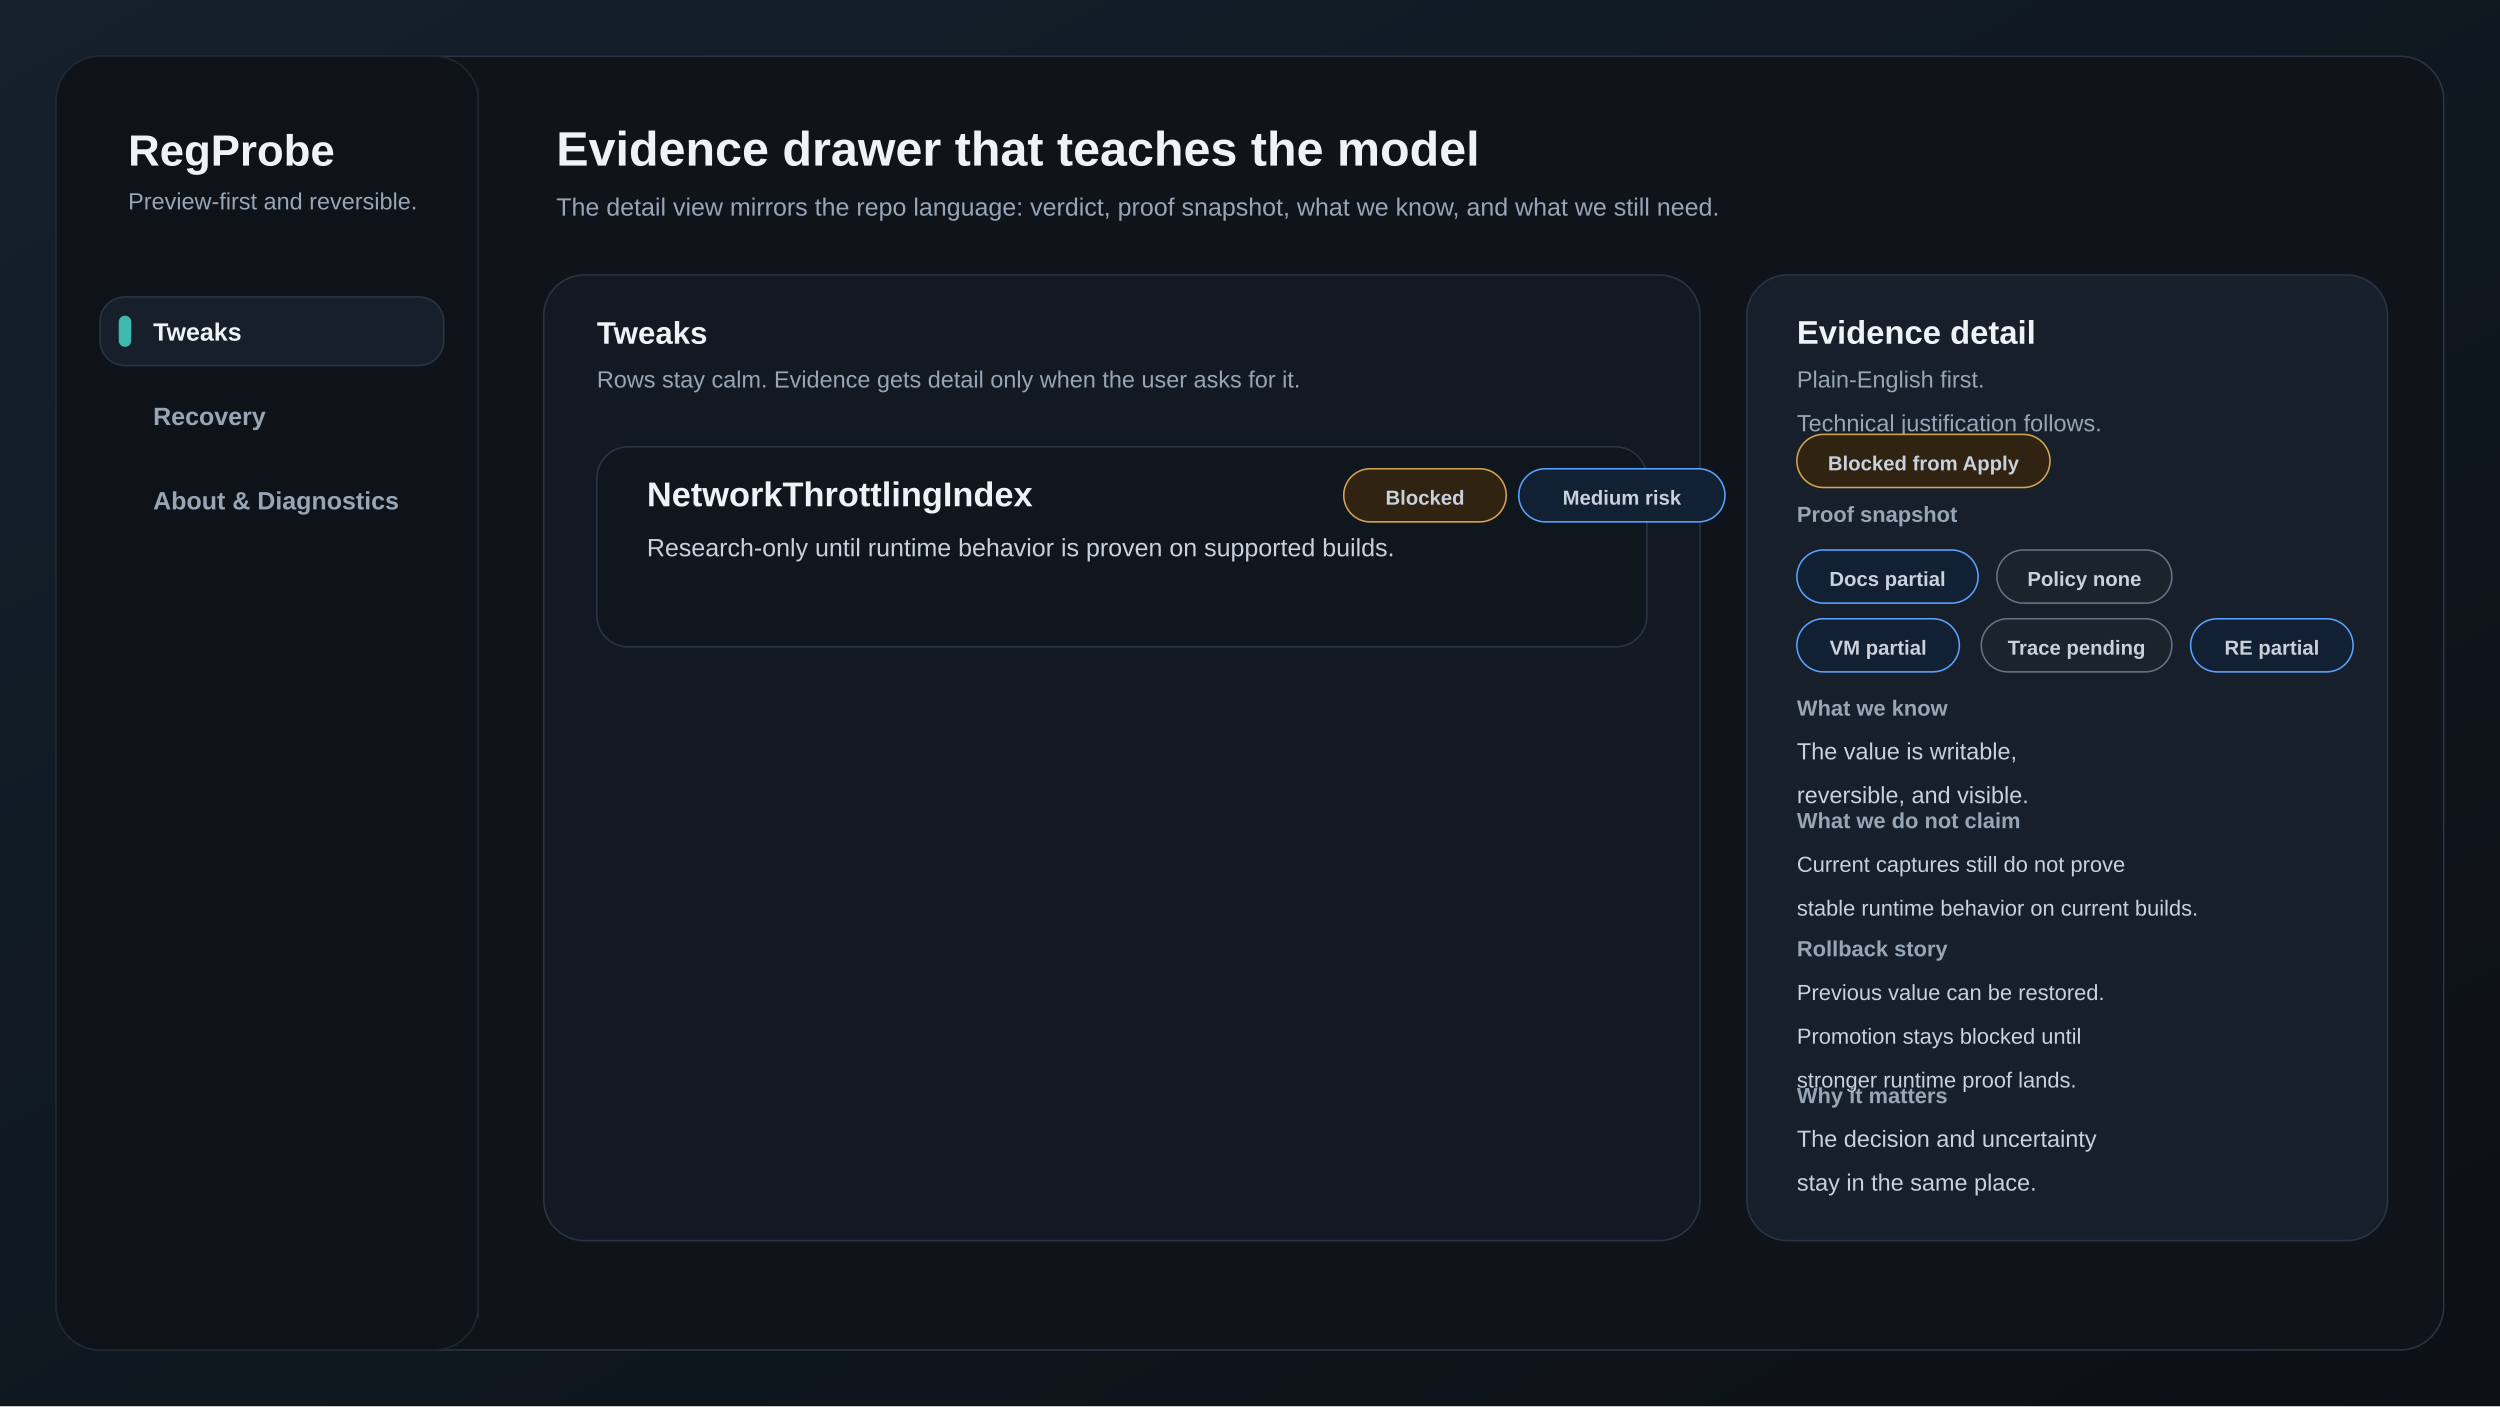
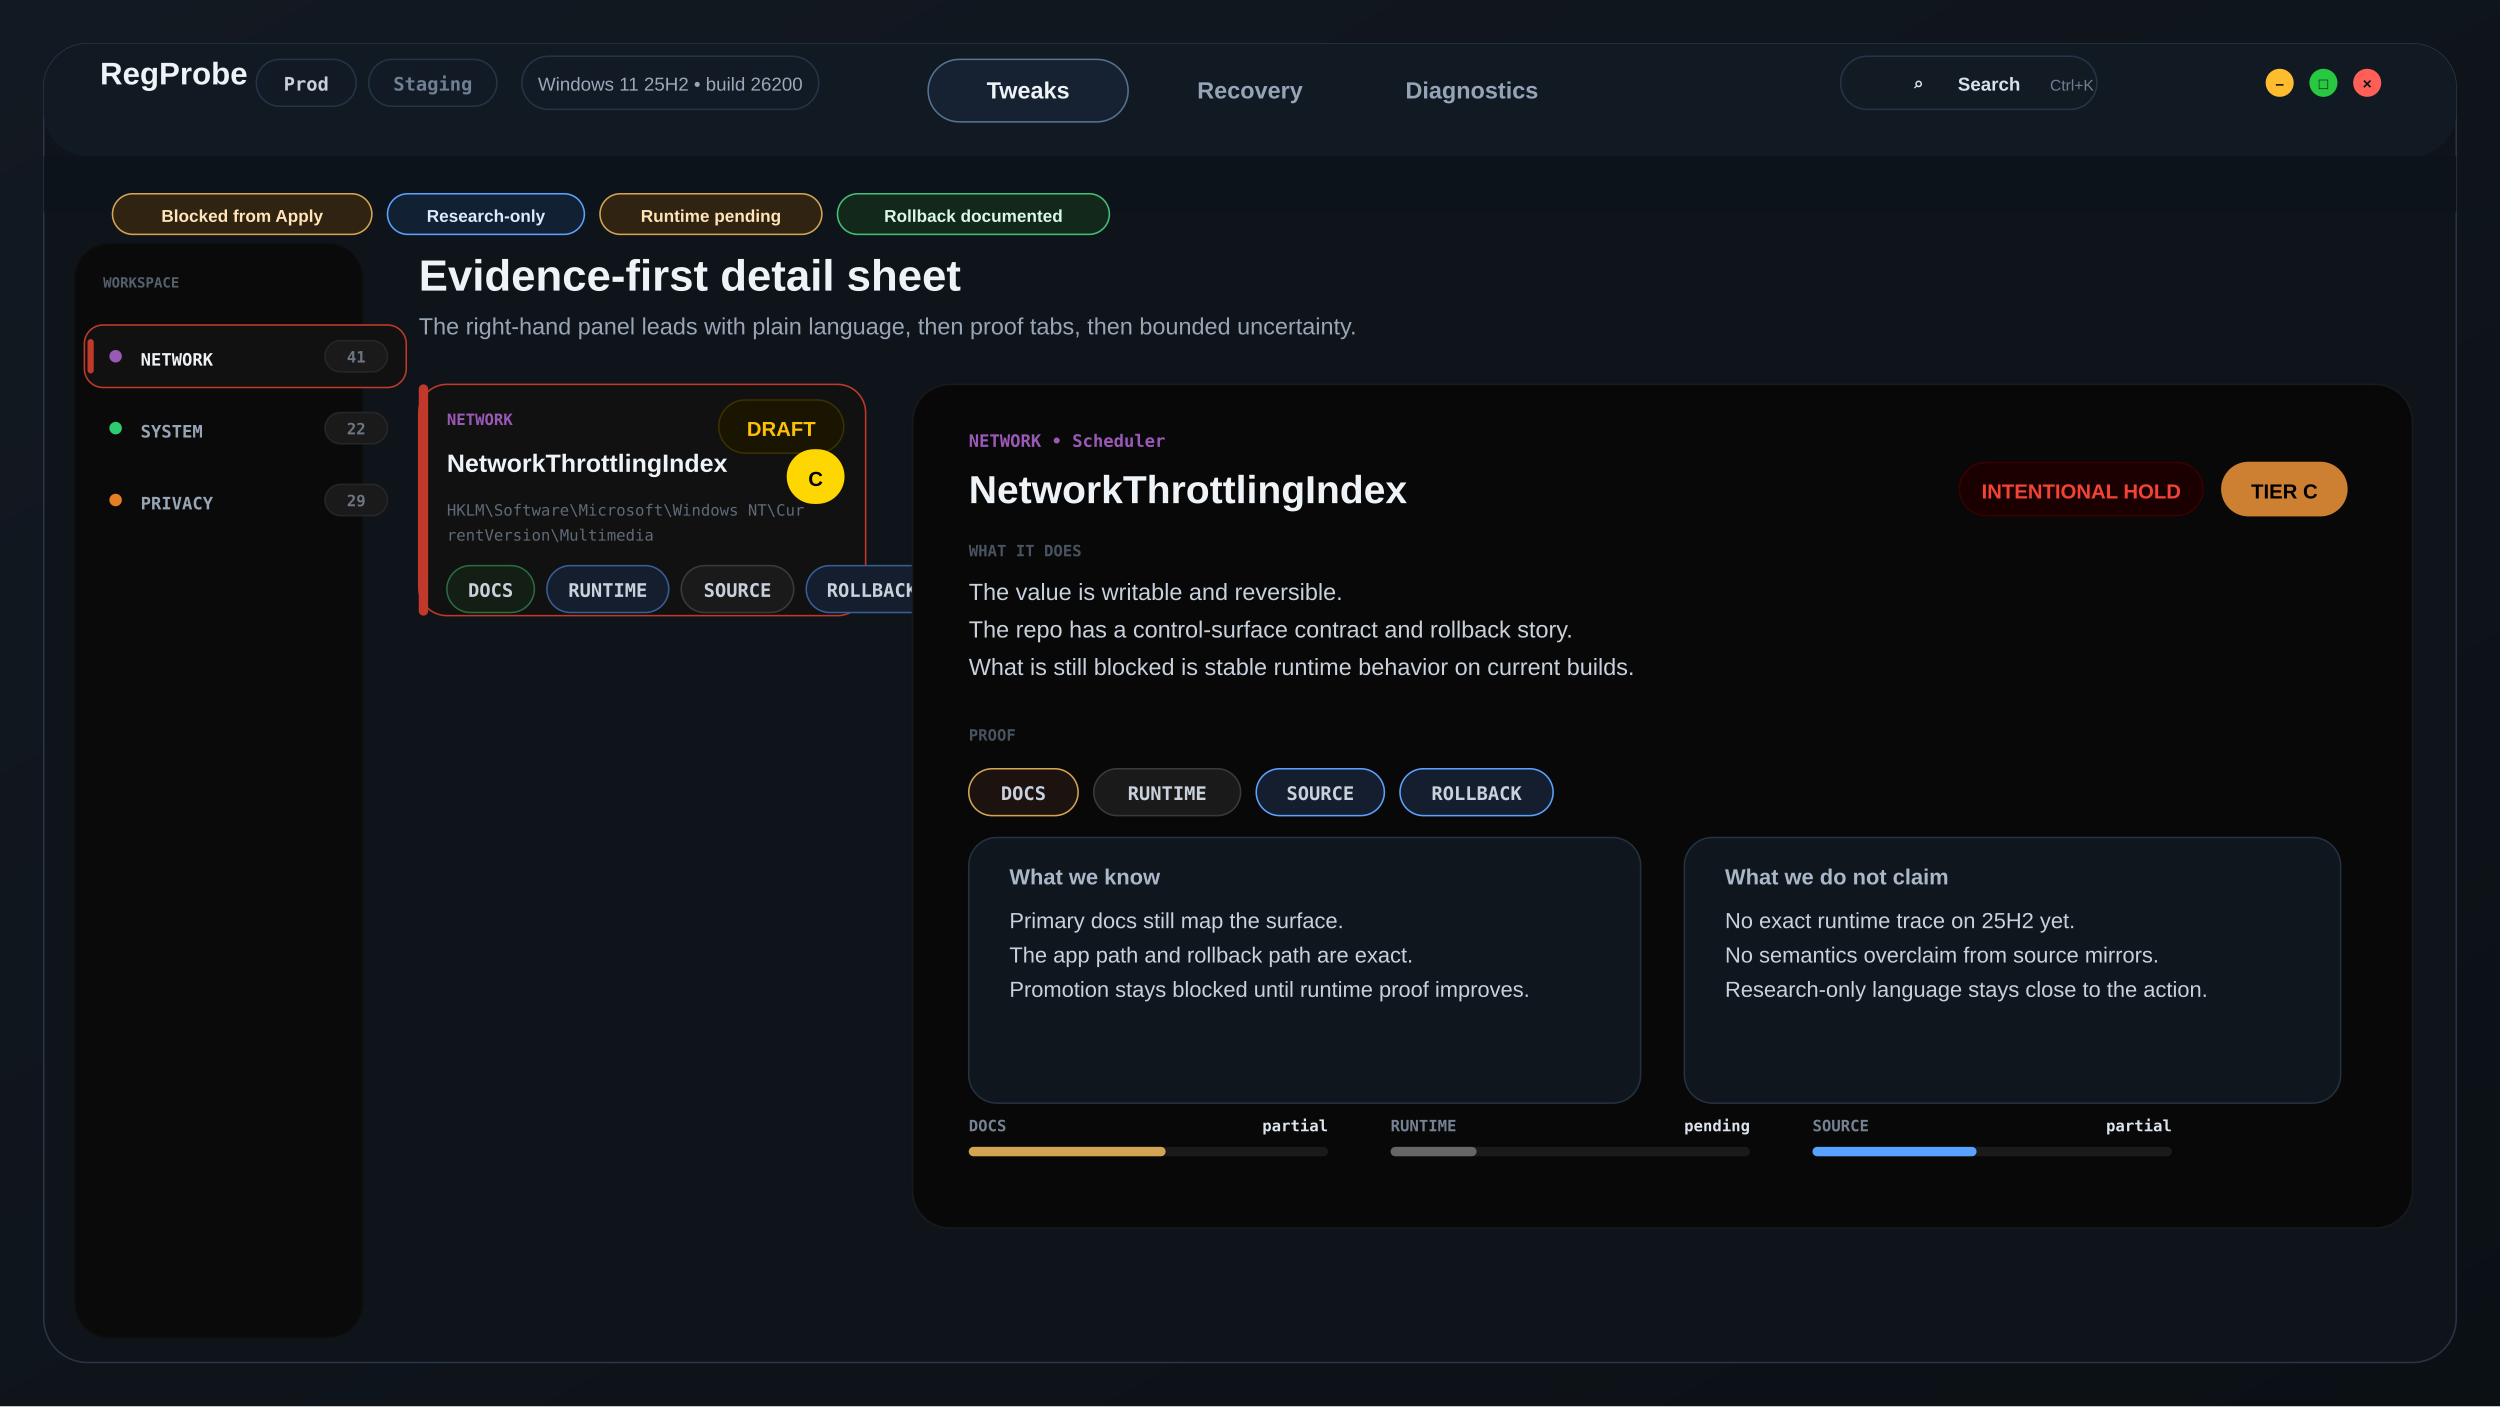
<svg xmlns="http://www.w3.org/2000/svg" width="1600" height="900" viewBox="0 0 1600 900">
  <defs>
    <linearGradient id="pageGlow" x1="0%" y1="0%" x2="100%" y2="100%">
-       <stop offset="0%" stop-color="#14202b" />
+       <stop offset="0%" stop-color="#131922" />
      <stop offset="100%" stop-color="#0b1015" />
    </linearGradient>
  </defs>
  <rect x="0" y="0" width="1600" height="900" rx="0" fill="url(#pageGlow)" />
-   <rect x="36" y="36" width="1528" height="828" rx="28" fill="#0f141b" stroke="#293544" stroke-width="1" />
-   <rect x="36" y="36" width="270" height="828" rx="28" fill="#0d1319" stroke="#1d2731" stroke-width="1" />
-   <line x1="306" y1="56" x2="306" y2="844" stroke="#1d2731" stroke-width="1" />
-   <text x="82" y="106" font-family="'Segoe UI', Arial, sans-serif" font-size="28" font-weight="700" fill="#eef3f8" text-anchor="start">RegProbe</text>
-   <text x="82" y="134" font-family="'Segoe UI', Arial, sans-serif" font-size="15" font-weight="500" fill="#97a5b5" text-anchor="start">Preview-first and reversible.</text>
-   <rect x="64" y="190" width="220" height="44" rx="16" fill="#171f2a" stroke="#293544" stroke-width="1" />
-   <rect x="76" y="202" width="8" height="20" rx="4" fill="#3db9b0" />
-   <text x="98" y="218" font-family="'Segoe UI', Arial, sans-serif" font-size="16" font-weight="600" fill="#eef3f8" text-anchor="start">Tweaks</text>
-   <rect x="64" y="244" width="220" height="44" rx="16" fill="transparent" stroke="transparent" stroke-width="1" />
-   <text x="98" y="272" font-family="'Segoe UI', Arial, sans-serif" font-size="16" font-weight="600" fill="#97a5b5" text-anchor="start">Recovery</text>
-   <rect x="64" y="298" width="220" height="44" rx="16" fill="transparent" stroke="transparent" stroke-width="1" />
-   <text x="98" y="326" font-family="'Segoe UI', Arial, sans-serif" font-size="16" font-weight="600" fill="#97a5b5" text-anchor="start">About &amp; Diagnostics</text>
-   <text x="356" y="106" font-family="'Segoe UI', Arial, sans-serif" font-size="31" font-weight="700" fill="#eef3f8" text-anchor="start">Evidence drawer that teaches the model</text>
-   <text x="356" y="138" font-family="'Segoe UI', Arial, sans-serif" font-size="16" font-weight="500" fill="#97a5b5" text-anchor="start">The detail view mirrors the repo language: verdict, proof snapshot, what we know, and what we still need.</text>
-   <rect x="348" y="176" width="740" height="618" rx="26" fill="#121923" stroke="#293544" stroke-width="1" />
-   <text x="382" y="220" font-family="'Segoe UI', Arial, sans-serif" font-size="20" font-weight="700" fill="#eef3f8" text-anchor="start">Tweaks</text>
-   <text x="382" y="248" font-family="'Segoe UI', Arial, sans-serif" font-size="15" font-weight="500" fill="#97a5b5" text-anchor="start">Rows stay calm. Evidence gets detail only when the user asks for it.</text>
-   <rect x="382" y="286" width="672" height="128" rx="20" fill="#10161d" stroke="#293544" stroke-width="1" />
-   <text x="414" y="324" font-family="'Segoe UI', Arial, sans-serif" font-size="22" font-weight="700" fill="#eef3f8" text-anchor="start">NetworkThrottlingIndex</text>
-   <text x="414" y="356" font-family="'Segoe UI', Arial, sans-serif" font-size="16" font-weight="500" fill="#c8d1dc" text-anchor="start">Research-only until runtime behavior is proven on supported builds.</text>
-   <rect x="860" y="300" width="104" height="34" rx="17" fill="#302312" stroke="#d3a552" stroke-width="1" />
-   <text x="912" y="323" font-family="'Segoe UI', Arial, sans-serif" font-size="13" font-weight="600" fill="#c8d1dc" text-anchor="middle">Blocked</text>
-   <rect x="972" y="300" width="132" height="34" rx="17" fill="#122033" stroke="#5aa2ff" stroke-width="1" />
-   <text x="1038" y="323" font-family="'Segoe UI', Arial, sans-serif" font-size="13" font-weight="600" fill="#c8d1dc" text-anchor="middle">Medium risk</text>
-   <rect x="1118" y="176" width="410" height="618" rx="26" fill="#171f2a" stroke="#293544" stroke-width="1" />
-   <text x="1150" y="220" font-family="'Segoe UI', Arial, sans-serif" font-size="21" font-weight="700" fill="#eef3f8" text-anchor="start">Evidence detail</text>
-   <text x="1150" y="248" font-family="'Segoe UI', Arial, sans-serif" font-size="15" font-weight="500" fill="#97a5b5" text-anchor="start">Plain-English first.</text>
-   <text x="1150" y="276" font-family="'Segoe UI', Arial, sans-serif" font-size="15" font-weight="500" fill="#97a5b5" text-anchor="start">Technical justification follows.</text>
-   <rect x="1150" y="278" width="162" height="34" rx="17" fill="#302312" stroke="#d3a552" stroke-width="1" />
-   <text x="1231" y="301" font-family="'Segoe UI', Arial, sans-serif" font-size="13" font-weight="600" fill="#c8d1dc" text-anchor="middle">Blocked from Apply</text>
-   <text x="1150" y="334" font-family="'Segoe UI', Arial, sans-serif" font-size="14" font-weight="700" fill="#97a5b5" text-anchor="start">Proof snapshot</text>
-   <rect x="1150" y="352" width="116" height="34" rx="17" fill="#122033" stroke="#5aa2ff" stroke-width="1" />
-   <text x="1208" y="375" font-family="'Segoe UI', Arial, sans-serif" font-size="13" font-weight="600" fill="#c8d1dc" text-anchor="middle">Docs partial</text>
-   <rect x="1278" y="352" width="112" height="34" rx="17" fill="#1b232c" stroke="#667384" stroke-width="1" />
-   <text x="1334" y="375" font-family="'Segoe UI', Arial, sans-serif" font-size="13" font-weight="600" fill="#c8d1dc" text-anchor="middle">Policy none</text>
-   <rect x="1150" y="396" width="104" height="34" rx="17" fill="#122033" stroke="#5aa2ff" stroke-width="1" />
-   <text x="1202" y="419" font-family="'Segoe UI', Arial, sans-serif" font-size="13" font-weight="600" fill="#c8d1dc" text-anchor="middle">VM partial</text>
-   <rect x="1268" y="396" width="122" height="34" rx="17" fill="#1b232c" stroke="#667384" stroke-width="1" />
-   <text x="1329" y="419" font-family="'Segoe UI', Arial, sans-serif" font-size="13" font-weight="600" fill="#c8d1dc" text-anchor="middle">Trace pending</text>
-   <rect x="1402" y="396" width="104" height="34" rx="17" fill="#122033" stroke="#5aa2ff" stroke-width="1" />
-   <text x="1454" y="419" font-family="'Segoe UI', Arial, sans-serif" font-size="13" font-weight="600" fill="#c8d1dc" text-anchor="middle">RE partial</text>
-   <text x="1150" y="458" font-family="'Segoe UI', Arial, sans-serif" font-size="14" font-weight="700" fill="#97a5b5" text-anchor="start">What we know</text>
-   <text x="1150" y="486" font-family="'Segoe UI', Arial, sans-serif" font-size="15" font-weight="500" fill="#c8d1dc" text-anchor="start">The value is writable,</text>
-   <text x="1150" y="514" font-family="'Segoe UI', Arial, sans-serif" font-size="15" font-weight="500" fill="#c8d1dc" text-anchor="start">reversible, and visible.</text>
-   <text x="1150" y="530" font-family="'Segoe UI', Arial, sans-serif" font-size="14" font-weight="700" fill="#97a5b5" text-anchor="start">What we do not claim</text>
-   <text x="1150" y="558" font-family="'Segoe UI', Arial, sans-serif" font-size="14" font-weight="500" fill="#c8d1dc" text-anchor="start">Current captures still do not prove</text>
-   <text x="1150" y="586" font-family="'Segoe UI', Arial, sans-serif" font-size="14" font-weight="500" fill="#c8d1dc" text-anchor="start">stable runtime behavior on current builds.</text>
-   <text x="1150" y="612" font-family="'Segoe UI', Arial, sans-serif" font-size="14" font-weight="700" fill="#97a5b5" text-anchor="start">Rollback story</text>
-   <text x="1150" y="640" font-family="'Segoe UI', Arial, sans-serif" font-size="14" font-weight="500" fill="#c8d1dc" text-anchor="start">Previous value can be restored.</text>
-   <text x="1150" y="668" font-family="'Segoe UI', Arial, sans-serif" font-size="14" font-weight="500" fill="#c8d1dc" text-anchor="start">Promotion stays blocked until</text>
-   <text x="1150" y="696" font-family="'Segoe UI', Arial, sans-serif" font-size="14" font-weight="500" fill="#c8d1dc" text-anchor="start">stronger runtime proof lands.</text>
-   <text x="1150" y="706" font-family="'Segoe UI', Arial, sans-serif" font-size="14" font-weight="700" fill="#97a5b5" text-anchor="start">Why it matters</text>
-   <text x="1150" y="734" font-family="'Segoe UI', Arial, sans-serif" font-size="15" font-weight="500" fill="#c8d1dc" text-anchor="start">The decision and uncertainty</text>
-   <text x="1150" y="762" font-family="'Segoe UI', Arial, sans-serif" font-size="15" font-weight="500" fill="#c8d1dc" text-anchor="start">stay in the same place.</text>
+   <rect x="28" y="28" width="1544" height="844" rx="28" fill="#0f141b" stroke="#293544" stroke-width="1" />
+   <rect x="28" y="28" width="1544" height="72" rx="28" fill="#111923" />
+   <rect x="28" y="100" width="1544" height="36" rx="0" fill="#0d131b" />
+   <text x="64" y="54" font-family="'Segoe UI', Arial, sans-serif" font-size="20" font-weight="700" fill="#eef3f8" text-anchor="start">RegProbe</text>
+   <rect x="164" y="38" width="64" height="30" rx="15" fill="#111a25" stroke="#243446" stroke-width="1" />
+   <text x="196" y="58" font-family="'Cascadia Mono', 'Consolas', monospace" font-size="12" font-weight="600" fill="#c8d1dc" text-anchor="middle">Prod</text>
+   <rect x="236" y="38" width="82" height="30" rx="15" fill="#111a25" stroke="#243446" stroke-width="1" />
+   <text x="277" y="58" font-family="'Cascadia Mono', 'Consolas', monospace" font-size="12" font-weight="600" fill="#6f8094" text-anchor="middle">Staging</text>
+   <rect x="334" y="36" width="190" height="34" rx="17" fill="#111a25" stroke="#243446" stroke-width="1" />
+   <text x="429" y="58" font-family="'Segoe UI', Arial, sans-serif" font-size="12" font-weight="500" fill="#9ba8ba" text-anchor="middle">Windows 11 25H2 • build 26200</text>
+   <rect x="594" y="38" width="128" height="40" rx="20" fill="#162232" stroke="#56728f" stroke-width="1" />
+   <text x="658" y="63" font-family="'Segoe UI', Arial, sans-serif" font-size="15" font-weight="600" fill="#eef3f8" text-anchor="middle">Tweaks</text>
+   <rect x="736" y="38" width="128" height="40" rx="20" fill="transparent" stroke="transparent" stroke-width="1" />
+   <text x="800" y="63" font-family="'Segoe UI', Arial, sans-serif" font-size="15" font-weight="600" fill="#95a4b7" text-anchor="middle">Recovery</text>
+   <rect x="878" y="38" width="128" height="40" rx="20" fill="transparent" stroke="transparent" stroke-width="1" />
+   <text x="942" y="63" font-family="'Segoe UI', Arial, sans-serif" font-size="15" font-weight="600" fill="#95a4b7" text-anchor="middle">Diagnostics</text>
+   <rect x="1178" y="36" width="164" height="34" rx="17" fill="#121a24" stroke="#243446" stroke-width="1" />
+   <text x="1224" y="58" font-family="'Segoe UI', Arial, sans-serif" font-size="12" font-weight="700" fill="#d7e2ee" text-anchor="start">⌕</text>
+   <text x="1253" y="58" font-family="'Segoe UI', Arial, sans-serif" font-size="12" font-weight="600" fill="#d7e2ee" text-anchor="start">Search</text>
+   <text x="1312" y="58" font-family="'Segoe UI', Arial, sans-serif" font-size="10" font-weight="500" fill="#6f8094" text-anchor="start">Ctrl+K</text>
+   <rect x="1450" y="44" width="18" height="18" rx="9" fill="#febc2e" />
+   <text x="1459" y="57" font-family="'Segoe UI', Arial, sans-serif" font-size="10" font-weight="700" fill="#081016" text-anchor="middle">–</text>
+   <rect x="1478" y="44" width="18" height="18" rx="9" fill="#28c840" />
+   <text x="1487" y="57" font-family="'Segoe UI', Arial, sans-serif" font-size="10" font-weight="700" fill="#081016" text-anchor="middle">□</text>
+   <rect x="1506" y="44" width="18" height="18" rx="9" fill="#ff5f57" />
+   <text x="1515" y="57" font-family="'Segoe UI', Arial, sans-serif" font-size="10" font-weight="700" fill="#081016" text-anchor="middle">×</text>
+   <rect x="72" y="124" width="166" height="26" rx="13" fill="#302312" stroke="#d3a552" stroke-width="1" />
+   <text x="155" y="142" font-family="'Segoe UI', Arial, sans-serif" font-size="11" font-weight="600" fill="#ffe5b8" text-anchor="middle">Blocked from Apply</text>
+   <rect x="248" y="124" width="126" height="26" rx="13" fill="#122033" stroke="#5aa2ff" stroke-width="1" />
+   <text x="311" y="142" font-family="'Segoe UI', Arial, sans-serif" font-size="11" font-weight="600" fill="#dce9ff" text-anchor="middle">Research-only</text>
+   <rect x="384" y="124" width="142" height="26" rx="13" fill="#302312" stroke="#d3a552" stroke-width="1" />
+   <text x="455" y="142" font-family="'Segoe UI', Arial, sans-serif" font-size="11" font-weight="600" fill="#ffe5b8" text-anchor="middle">Runtime pending</text>
+   <rect x="536" y="124" width="174" height="26" rx="13" fill="#12281b" stroke="#45bf78" stroke-width="1" />
+   <text x="623" y="142" font-family="'Segoe UI', Arial, sans-serif" font-size="11" font-weight="600" fill="#d9f9e6" text-anchor="middle">Rollback documented</text>
+   <rect x="48" y="156" width="184" height="700" rx="22" fill="#0a0a0a" stroke="#0e0e0e" stroke-width="1" />
+   <text x="66" y="184" font-family="'Cascadia Mono', 'Consolas', monospace" font-size="9" font-weight="700" fill="#555f6d" text-anchor="start">WORKSPACE</text>
+   <rect x="54" y="208" width="206" height="40" rx="12" fill="#111111" stroke="#c0392b" stroke-width="1" />
+   <rect x="56" y="217" width="4" height="22" rx="2" fill="#c0392b" />
+   <rect x="70" y="224" width="8" height="8" rx="4" fill="#9b59b6" />
+   <text x="90" y="234" font-family="'Cascadia Mono', 'Consolas', monospace" font-size="11" font-weight="700" fill="#eef3f8" text-anchor="start">NETWORK</text>
+   <rect x="208" y="218" width="40" height="20" rx="10" fill="#1a1a1a" stroke="#262626" stroke-width="1" />
+   <text x="228" y="232" font-family="'Cascadia Mono', 'Consolas', monospace" font-size="10" font-weight="700" fill="#6c7684" text-anchor="middle">41</text>
+   <rect x="54" y="254" width="206" height="40" rx="12" fill="transparent" stroke="transparent" stroke-width="1" />
+   <rect x="70" y="270" width="8" height="8" rx="4" fill="#2ecc71" />
+   <text x="90" y="280" font-family="'Cascadia Mono', 'Consolas', monospace" font-size="11" font-weight="700" fill="#97a5b5" text-anchor="start">SYSTEM</text>
+   <rect x="208" y="264" width="40" height="20" rx="10" fill="#1a1a1a" stroke="#262626" stroke-width="1" />
+   <text x="228" y="278" font-family="'Cascadia Mono', 'Consolas', monospace" font-size="10" font-weight="700" fill="#6c7684" text-anchor="middle">22</text>
+   <rect x="54" y="300" width="206" height="40" rx="12" fill="transparent" stroke="transparent" stroke-width="1" />
+   <rect x="70" y="316" width="8" height="8" rx="4" fill="#e67e22" />
+   <text x="90" y="326" font-family="'Cascadia Mono', 'Consolas', monospace" font-size="11" font-weight="700" fill="#97a5b5" text-anchor="start">PRIVACY</text>
+   <rect x="208" y="310" width="40" height="20" rx="10" fill="#1a1a1a" stroke="#262626" stroke-width="1" />
+   <text x="228" y="324" font-family="'Cascadia Mono', 'Consolas', monospace" font-size="10" font-weight="700" fill="#6c7684" text-anchor="middle">29</text>
+   <text x="268" y="186" font-family="'Segoe UI', Arial, sans-serif" font-size="28" font-weight="700" fill="#eef3f8" text-anchor="start">Evidence-first detail sheet</text>
+   <text x="268" y="214" font-family="'Segoe UI', Arial, sans-serif" font-size="15" font-weight="500" fill="#97a5b5" text-anchor="start">The right-hand panel leads with plain language, then proof tabs, then bounded uncertainty.</text>
+   <rect x="268" y="246" width="286" height="148" rx="18" fill="#111111" stroke="#c0392b" stroke-width="1" />
+   <rect x="268" y="246" width="6" height="148" rx="3" fill="#c0392b" />
+   <text x="286" y="272" font-family="'Cascadia Mono', 'Consolas', monospace" font-size="10" font-weight="800" fill="#9b59b6" text-anchor="start">NETWORK</text>
+   <rect x="460" y="256" width="80" height="34" rx="17" fill="#1a1500" stroke="#3a3000" stroke-width="1" />
+   <text x="500" y="279" font-family="'Segoe UI', Arial, sans-serif" font-size="13" font-weight="600" fill="#ffc107" text-anchor="middle">DRAFT</text>
+   <text x="286" y="302" font-family="'Segoe UI', Arial, sans-serif" font-size="16" font-weight="700" fill="#eef3f8" text-anchor="start">NetworkThrottlingIndex</text>
+   <rect x="504" y="288" width="36" height="34" rx="17" fill="#ffd700" stroke="#ffd700" stroke-width="1" />
+   <text x="522" y="311" font-family="'Segoe UI', Arial, sans-serif" font-size="13" font-weight="600" fill="#000000" text-anchor="middle">C</text>
+   <text x="286" y="330" font-family="'Cascadia Mono', 'Consolas', monospace" font-size="10" font-weight="500" fill="#5f6a78" text-anchor="start">HKLM\Software\Microsoft\Windows NT\Cur</text>
+   <text x="286" y="346" font-family="'Cascadia Mono', 'Consolas', monospace" font-size="10" font-weight="500" fill="#5f6a78" text-anchor="start">rentVersion\Multimedia</text>
+   <rect x="286" y="362" width="56" height="30" rx="15" fill="#131f14" stroke="#2d6a3e" stroke-width="1" />
+   <text x="314" y="382" font-family="'Cascadia Mono', 'Consolas', monospace" font-size="12" font-weight="600" fill="#c8d1dc" text-anchor="middle">DOCS</text>
+   <rect x="350" y="362" width="78" height="30" rx="15" fill="#151e2f" stroke="#365f96" stroke-width="1" />
+   <text x="389" y="382" font-family="'Cascadia Mono', 'Consolas', monospace" font-size="12" font-weight="600" fill="#c8d1dc" text-anchor="middle">RUNTIME</text>
+   <rect x="436" y="362" width="72" height="30" rx="15" fill="#1a1a1a" stroke="#3a3a3a" stroke-width="1" />
+   <text x="472" y="382" font-family="'Cascadia Mono', 'Consolas', monospace" font-size="12" font-weight="600" fill="#c8d1dc" text-anchor="middle">SOURCE</text>
+   <rect x="516" y="362" width="84" height="30" rx="15" fill="#151e2f" stroke="#365f96" stroke-width="1" />
+   <text x="558" y="382" font-family="'Cascadia Mono', 'Consolas', monospace" font-size="12" font-weight="600" fill="#c8d1dc" text-anchor="middle">ROLLBACK</text>
+   <rect x="584" y="246" width="960" height="540" rx="24" fill="#080808" stroke="#1a1a1a" stroke-width="1" />
+   <text x="620" y="286" font-family="'Cascadia Mono', 'Consolas', monospace" font-size="11" font-weight="800" fill="#9b59b6" text-anchor="start">NETWORK • Scheduler</text>
+   <text x="620" y="322" font-family="'Segoe UI', Arial, sans-serif" font-size="25" font-weight="700" fill="#eef3f8" text-anchor="start">NetworkThrottlingIndex</text>
+   <rect x="1254" y="296" width="156" height="34" rx="17" fill="#1a0000" stroke="#3a0000" stroke-width="1" />
+   <text x="1332" y="319" font-family="'Segoe UI', Arial, sans-serif" font-size="13" font-weight="600" fill="#f44336" text-anchor="middle">INTENTIONAL HOLD</text>
+   <rect x="1422" y="296" width="80" height="34" rx="17" fill="#cd7f32" stroke="#cd7f32" stroke-width="1" />
+   <text x="1462" y="319" font-family="'Segoe UI', Arial, sans-serif" font-size="13" font-weight="600" fill="#000000" text-anchor="middle">TIER C</text>
+   <text x="620" y="356" font-family="'Cascadia Mono', 'Consolas', monospace" font-size="10" font-weight="800" fill="#495360" text-anchor="start">WHAT IT DOES</text>
+   <text x="620" y="384" font-family="'Segoe UI', Arial, sans-serif" font-size="15" font-weight="500" fill="#c8d1dc" text-anchor="start">The value is writable and reversible.</text>
+   <text x="620" y="408" font-family="'Segoe UI', Arial, sans-serif" font-size="15" font-weight="500" fill="#c8d1dc" text-anchor="start">The repo has a control-surface contract and rollback story.</text>
+   <text x="620" y="432" font-family="'Segoe UI', Arial, sans-serif" font-size="15" font-weight="500" fill="#c8d1dc" text-anchor="start">What is still blocked is stable runtime behavior on current builds.</text>
+   <text x="620" y="474" font-family="'Cascadia Mono', 'Consolas', monospace" font-size="10" font-weight="800" fill="#495360" text-anchor="start">PROOF</text>
+   <rect x="620" y="492" width="70" height="30" rx="15" fill="#1c1210" stroke="#d3a552" stroke-width="1" />
+   <text x="655" y="512" font-family="'Cascadia Mono', 'Consolas', monospace" font-size="12" font-weight="600" fill="#c8d1dc" text-anchor="middle">DOCS</text>
+   <rect x="700" y="492" width="94" height="30" rx="15" fill="#1a1a1a" stroke="#3a3a3a" stroke-width="1" />
+   <text x="747" y="512" font-family="'Cascadia Mono', 'Consolas', monospace" font-size="12" font-weight="600" fill="#c8d1dc" text-anchor="middle">RUNTIME</text>
+   <rect x="804" y="492" width="82" height="30" rx="15" fill="#151e2f" stroke="#5aa2ff" stroke-width="1" />
+   <text x="845" y="512" font-family="'Cascadia Mono', 'Consolas', monospace" font-size="12" font-weight="600" fill="#c8d1dc" text-anchor="middle">SOURCE</text>
+   <rect x="896" y="492" width="98" height="30" rx="15" fill="#151e2f" stroke="#5aa2ff" stroke-width="1" />
+   <text x="945" y="512" font-family="'Cascadia Mono', 'Consolas', monospace" font-size="12" font-weight="600" fill="#c8d1dc" text-anchor="middle">ROLLBACK</text>
+   <rect x="620" y="536" width="430" height="170" rx="18" fill="#10161d" stroke="#243140" stroke-width="1" />
+   <text x="646" y="566" font-family="'Segoe UI', Arial, sans-serif" font-size="14" font-weight="700" fill="#a9b7c8" text-anchor="start">What we know</text>
+   <text x="646" y="594" font-family="'Segoe UI', Arial, sans-serif" font-size="14" font-weight="500" fill="#c8d1dc" text-anchor="start">Primary docs still map the surface.</text>
+   <text x="646" y="616" font-family="'Segoe UI', Arial, sans-serif" font-size="14" font-weight="500" fill="#c8d1dc" text-anchor="start">The app path and rollback path are exact.</text>
+   <text x="646" y="638" font-family="'Segoe UI', Arial, sans-serif" font-size="14" font-weight="500" fill="#c8d1dc" text-anchor="start">Promotion stays blocked until runtime proof improves.</text>
+   <rect x="1078" y="536" width="420" height="170" rx="18" fill="#10161d" stroke="#243140" stroke-width="1" />
+   <text x="1104" y="566" font-family="'Segoe UI', Arial, sans-serif" font-size="14" font-weight="700" fill="#a9b7c8" text-anchor="start">What we do not claim</text>
+   <text x="1104" y="594" font-family="'Segoe UI', Arial, sans-serif" font-size="14" font-weight="500" fill="#c8d1dc" text-anchor="start">No exact runtime trace on 25H2 yet.</text>
+   <text x="1104" y="616" font-family="'Segoe UI', Arial, sans-serif" font-size="14" font-weight="500" fill="#c8d1dc" text-anchor="start">No semantics overclaim from source mirrors.</text>
+   <text x="1104" y="638" font-family="'Segoe UI', Arial, sans-serif" font-size="14" font-weight="500" fill="#c8d1dc" text-anchor="start">Research-only language stays close to the action.</text>
+   <text x="620" y="724" font-family="'Cascadia Mono', 'Consolas', monospace" font-size="10" font-weight="700" fill="#758293" text-anchor="start">DOCS</text>
+   <text x="850" y="724" font-family="'Cascadia Mono', 'Consolas', monospace" font-size="10" font-weight="700" fill="#dce4ee" text-anchor="end">partial</text>
+   <rect x="620" y="734" width="230" height="6" rx="3" fill="#1a1a1a" />
+   <rect x="620" y="734" width="126" height="6" rx="3" fill="#d3a552" />
+   <text x="890" y="724" font-family="'Cascadia Mono', 'Consolas', monospace" font-size="10" font-weight="700" fill="#758293" text-anchor="start">RUNTIME</text>
+   <text x="1120" y="724" font-family="'Cascadia Mono', 'Consolas', monospace" font-size="10" font-weight="700" fill="#dce4ee" text-anchor="end">pending</text>
+   <rect x="890" y="734" width="230" height="6" rx="3" fill="#1a1a1a" />
+   <rect x="890" y="734" width="55" height="6" rx="3" fill="#666666" />
+   <text x="1160" y="724" font-family="'Cascadia Mono', 'Consolas', monospace" font-size="10" font-weight="700" fill="#758293" text-anchor="start">SOURCE</text>
+   <text x="1390" y="724" font-family="'Cascadia Mono', 'Consolas', monospace" font-size="10" font-weight="700" fill="#dce4ee" text-anchor="end">partial</text>
+   <rect x="1160" y="734" width="230" height="6" rx="3" fill="#1a1a1a" />
+   <rect x="1160" y="734" width="105" height="6" rx="3" fill="#5aa2ff" />
</svg>
